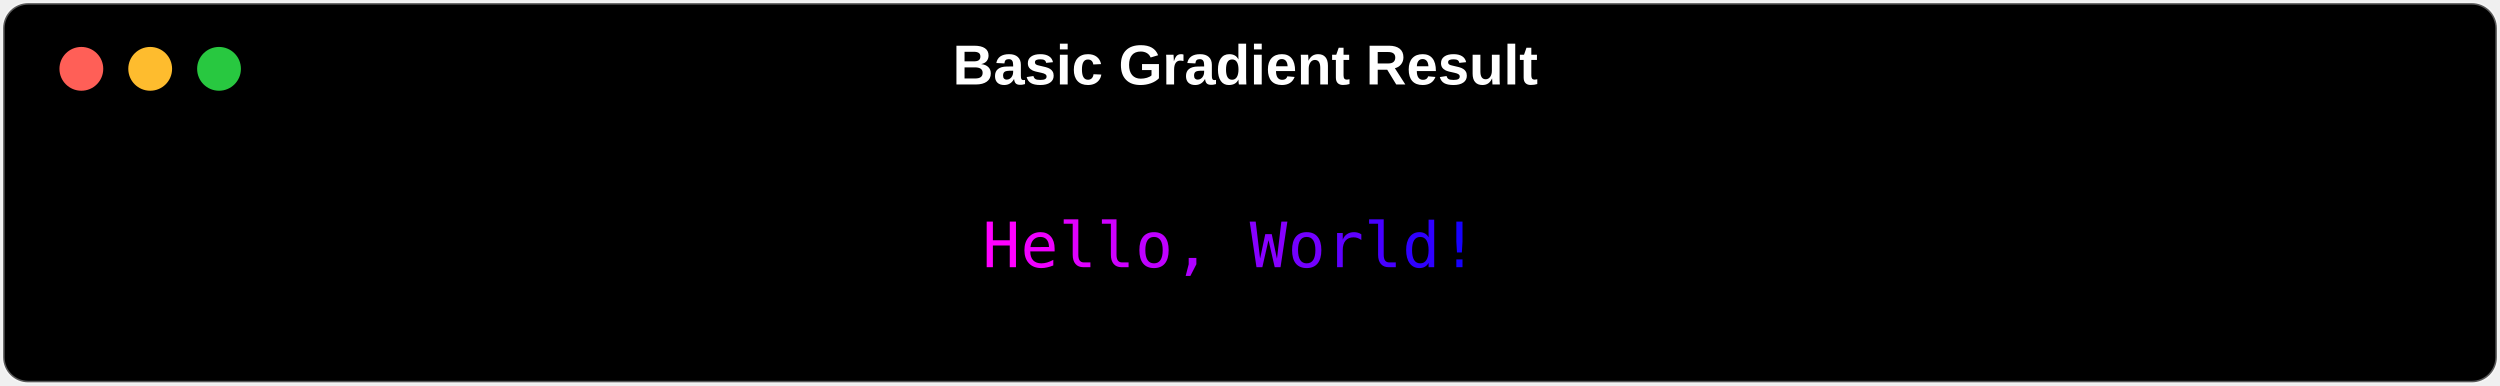
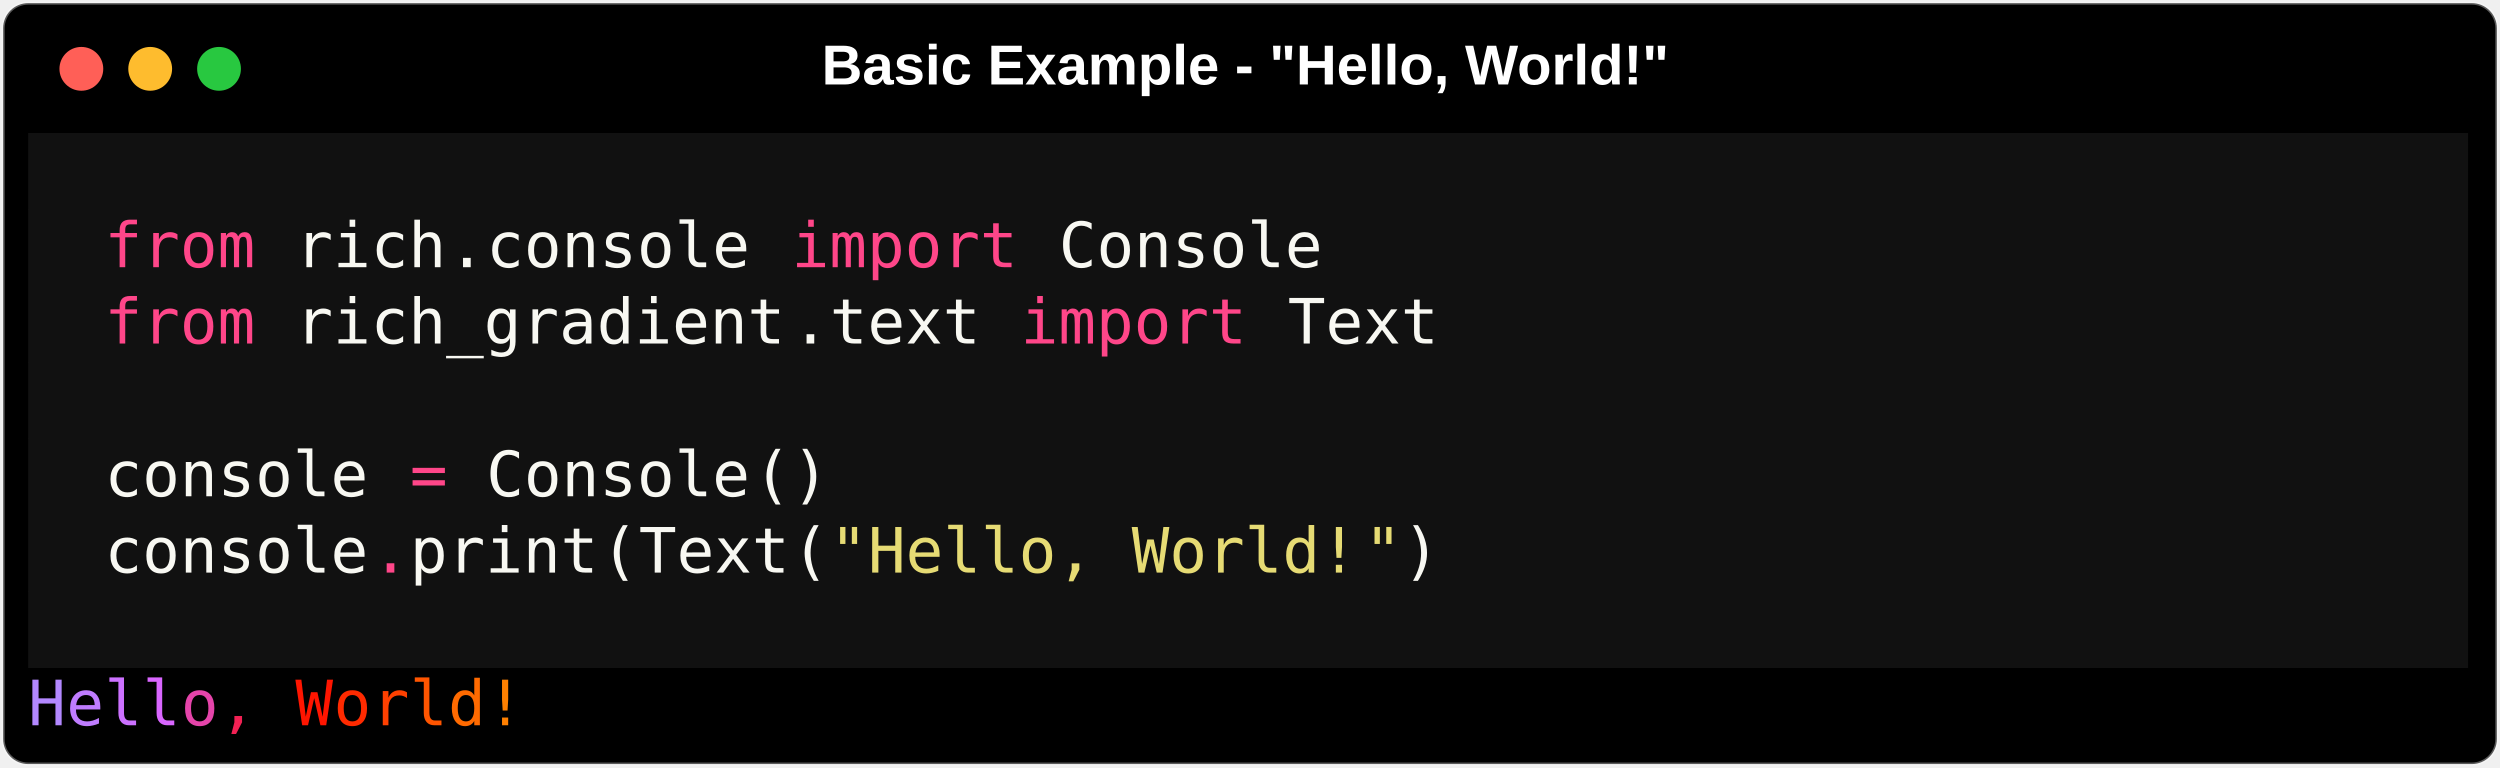
- <svg xmlns="http://www.w3.org/2000/svg" class="rich-terminal" viewBox="0 0 799 123.2">
+ <svg xmlns="http://www.w3.org/2000/svg" class="rich-terminal" viewBox="0 0 799 245.2">
  <style>

    @font-face {
        font-family: "Fira Code";
        src: local("FiraCode-Regular"),
                url("https://cdnjs.cloudflare.com/ajax/libs/firacode/6.2.0/woff2/FiraCode-Regular.woff2") format("woff2"),
                url("https://cdnjs.cloudflare.com/ajax/libs/firacode/6.2.0/woff/FiraCode-Regular.woff") format("woff");
        font-style: normal;
        font-weight: 400;
    }
    @font-face {
        font-family: "Fira Code";
        src: local("FiraCode-Bold"),
                url("https://cdnjs.cloudflare.com/ajax/libs/firacode/6.2.0/woff2/FiraCode-Bold.woff2") format("woff2"),
                url("https://cdnjs.cloudflare.com/ajax/libs/firacode/6.2.0/woff/FiraCode-Bold.woff") format("woff");
        font-style: bold;
        font-weight: 700;
    }

-     .terminal-4263640445-matrix {
+     .terminal-2197948526-matrix {
        font-family: Fira Code, monospace;
        font-size: 20px;
        line-height: 24.4px;
        font-variant-east-asian: full-width;
    }

-     .terminal-4263640445-title {
+     .terminal-2197948526-title {
        font-size: 18px;
        font-weight: bold;
        font-family: arial;
    }

-     .terminal-4263640445-r1 { fill: #ffffff }
- .terminal-4263640445-r2 { fill: #ff00ff }
- .terminal-4263640445-r3 { fill: #ef00ff }
- .terminal-4263640445-r4 { fill: #df00ff }
- .terminal-4263640445-r5 { fill: #cf00ff }
- .terminal-4263640445-r6 { fill: #bf00ff }
- .terminal-4263640445-r7 { fill: #af00ff }
- .terminal-4263640445-r8 { fill: #9b00ff }
- .terminal-4263640445-r9 { fill: #8700ff }
- .terminal-4263640445-r10 { fill: #7300ff }
- .terminal-4263640445-r11 { fill: #5f00ff }
- .terminal-4263640445-r12 { fill: #4700ff }
- .terminal-4263640445-r13 { fill: #2f00ff }
- .terminal-4263640445-r14 { fill: #1700ff }
+     .terminal-2197948526-r1 { fill: #ffffff }
+ .terminal-2197948526-r2 { fill: #ff4689 }
+ .terminal-2197948526-r3 { fill: #f8f8f2 }
+ .terminal-2197948526-r4 { fill: #e6db74 }
+ .terminal-2197948526-r5 { fill: #b388ff }
+ .terminal-2197948526-r6 { fill: #bf7cff }
+ .terminal-2197948526-r7 { fill: #cc71ff }
+ .terminal-2197948526-r8 { fill: #d966ff }
+ .terminal-2197948526-r9 { fill: #e544aa }
+ .terminal-2197948526-r10 { fill: #f22154 }
+ .terminal-2197948526-r11 { fill: #ff0000 }
+ .terminal-2197948526-r12 { fill: #ff1500 }
+ .terminal-2197948526-r13 { fill: #ff2a00 }
+ .terminal-2197948526-r14 { fill: #ff4000 }
+ .terminal-2197948526-r15 { fill: #ff5500 }
+ .terminal-2197948526-r16 { fill: #ff6a00 }
+ .terminal-2197948526-r17 { fill: #ff8000 }
    </style>
  <defs>
-     <clipPath id="terminal-4263640445-clip-terminal">
-       <rect x="0" y="0" width="779.8" height="72.2" />
+     <clipPath id="terminal-2197948526-clip-terminal">
+       <rect x="0" y="0" width="779.8" height="194.2" />
    </clipPath>
-     <clipPath id="terminal-4263640445-line-0">
+     <clipPath id="terminal-2197948526-line-0">
      <rect x="0" y="1.5" width="780.8" height="24.65" />
    </clipPath>
-     <clipPath id="terminal-4263640445-line-1">
+     <clipPath id="terminal-2197948526-line-1">
      <rect x="0" y="25.9" width="780.8" height="24.65" />
    </clipPath>
+     <clipPath id="terminal-2197948526-line-2">
+       <rect x="0" y="50.3" width="780.8" height="24.65" />
+     </clipPath>
+     <clipPath id="terminal-2197948526-line-3">
+       <rect x="0" y="74.7" width="780.8" height="24.65" />
+     </clipPath>
+     <clipPath id="terminal-2197948526-line-4">
+       <rect x="0" y="99.1" width="780.8" height="24.65" />
+     </clipPath>
+     <clipPath id="terminal-2197948526-line-5">
+       <rect x="0" y="123.5" width="780.8" height="24.65" />
+     </clipPath>
+     <clipPath id="terminal-2197948526-line-6">
+       <rect x="0" y="147.9" width="780.8" height="24.65" />
+     </clipPath>
  </defs>
-   <rect fill="#000000" stroke="rgba(255,255,255,0.35)" stroke-width="1" x="1" y="1" width="797" height="121.2" rx="8" />
-   <text class="terminal-4263640445-title" fill="#ffffff" text-anchor="middle" x="398" y="27">Basic Gradient Result</text>
+   <rect fill="#000000" stroke="rgba(255,255,255,0.35)" stroke-width="1" x="1" y="1" width="797" height="243.2" rx="8" />
+   <text class="terminal-2197948526-title" fill="#ffffff" text-anchor="middle" x="398" y="27">Basic Example - "Hello, World!"</text>
  <g transform="translate(26,22)">
    <circle cx="0" cy="0" r="7" fill="#ff5f57" />
    <circle cx="22" cy="0" r="7" fill="#febc2e" />
    <circle cx="44" cy="0" r="7" fill="#28c840" />
  </g>
-   <g transform="translate(9, 41)" clip-path="url(#terminal-4263640445-clip-terminal)">
-     <g class="terminal-4263640445-matrix">
-       <text class="terminal-4263640445-r1" x="780.8" y="20" textLength="12.2" clip-path="url(#terminal-4263640445-line-0)">
+   <g transform="translate(9, 41)" clip-path="url(#terminal-2197948526-clip-terminal)">
+     <rect fill="#111111" x="0" y="1.5" width="780.8" height="24.65" shape-rendering="crispEdges" />
+     <rect fill="#111111" x="0" y="25.9" width="24.4" height="24.65" shape-rendering="crispEdges" />
+     <rect fill="#111111" x="24.4" y="25.9" width="48.8" height="24.65" shape-rendering="crispEdges" />
+     <rect fill="#111111" x="73.2" y="25.9" width="12.2" height="24.65" shape-rendering="crispEdges" />
+     <rect fill="#111111" x="85.4" y="25.9" width="48.8" height="24.65" shape-rendering="crispEdges" />
+     <rect fill="#111111" x="134.2" y="25.9" width="12.2" height="24.65" shape-rendering="crispEdges" />
+     <rect fill="#111111" x="146.4" y="25.9" width="85.4" height="24.65" shape-rendering="crispEdges" />
+     <rect fill="#111111" x="231.8" y="25.9" width="12.2" height="24.65" shape-rendering="crispEdges" />
+     <rect fill="#111111" x="244" y="25.9" width="73.2" height="24.65" shape-rendering="crispEdges" />
+     <rect fill="#111111" x="317.2" y="25.9" width="12.2" height="24.65" shape-rendering="crispEdges" />
+     <rect fill="#111111" x="329.4" y="25.9" width="85.4" height="24.65" shape-rendering="crispEdges" />
+     <rect fill="#111111" x="414.8" y="25.9" width="341.6" height="24.65" shape-rendering="crispEdges" />
+     <rect fill="#111111" x="756.4" y="25.9" width="24.4" height="24.65" shape-rendering="crispEdges" />
+     <rect fill="#111111" x="0" y="50.3" width="24.4" height="24.65" shape-rendering="crispEdges" />
+     <rect fill="#111111" x="24.4" y="50.3" width="48.8" height="24.65" shape-rendering="crispEdges" />
+     <rect fill="#111111" x="73.2" y="50.3" width="12.2" height="24.65" shape-rendering="crispEdges" />
+     <rect fill="#111111" x="85.4" y="50.3" width="158.6" height="24.65" shape-rendering="crispEdges" />
+     <rect fill="#111111" x="244" y="50.3" width="12.2" height="24.65" shape-rendering="crispEdges" />
+     <rect fill="#111111" x="256.2" y="50.3" width="48.8" height="24.65" shape-rendering="crispEdges" />
+     <rect fill="#111111" x="305" y="50.3" width="12.2" height="24.65" shape-rendering="crispEdges" />
+     <rect fill="#111111" x="317.2" y="50.3" width="73.2" height="24.65" shape-rendering="crispEdges" />
+     <rect fill="#111111" x="390.4" y="50.3" width="12.2" height="24.65" shape-rendering="crispEdges" />
+     <rect fill="#111111" x="402.6" y="50.3" width="48.8" height="24.65" shape-rendering="crispEdges" />
+     <rect fill="#111111" x="451.4" y="50.3" width="305" height="24.65" shape-rendering="crispEdges" />
+     <rect fill="#111111" x="756.4" y="50.3" width="24.4" height="24.65" shape-rendering="crispEdges" />
+     <rect fill="#111111" x="0" y="74.7" width="24.4" height="24.65" shape-rendering="crispEdges" />
+     <rect fill="#111111" x="24.4" y="74.7" width="732" height="24.65" shape-rendering="crispEdges" />
+     <rect fill="#111111" x="756.4" y="74.7" width="24.4" height="24.65" shape-rendering="crispEdges" />
+     <rect fill="#111111" x="0" y="99.1" width="24.4" height="24.65" shape-rendering="crispEdges" />
+     <rect fill="#111111" x="24.4" y="99.1" width="85.4" height="24.65" shape-rendering="crispEdges" />
+     <rect fill="#111111" x="109.8" y="99.1" width="12.2" height="24.65" shape-rendering="crispEdges" />
+     <rect fill="#111111" x="122" y="99.1" width="12.2" height="24.65" shape-rendering="crispEdges" />
+     <rect fill="#111111" x="134.2" y="99.1" width="12.2" height="24.65" shape-rendering="crispEdges" />
+     <rect fill="#111111" x="146.4" y="99.1" width="85.4" height="24.65" shape-rendering="crispEdges" />
+     <rect fill="#111111" x="231.8" y="99.1" width="12.2" height="24.65" shape-rendering="crispEdges" />
+     <rect fill="#111111" x="244" y="99.1" width="12.2" height="24.65" shape-rendering="crispEdges" />
+     <rect fill="#111111" x="256.2" y="99.1" width="500.2" height="24.65" shape-rendering="crispEdges" />
+     <rect fill="#111111" x="756.4" y="99.1" width="24.4" height="24.65" shape-rendering="crispEdges" />
+     <rect fill="#111111" x="0" y="123.5" width="24.4" height="24.65" shape-rendering="crispEdges" />
+     <rect fill="#111111" x="24.4" y="123.5" width="85.4" height="24.65" shape-rendering="crispEdges" />
+     <rect fill="#111111" x="109.8" y="123.5" width="12.2" height="24.65" shape-rendering="crispEdges" />
+     <rect fill="#111111" x="122" y="123.5" width="61" height="24.65" shape-rendering="crispEdges" />
+     <rect fill="#111111" x="183" y="123.5" width="12.2" height="24.65" shape-rendering="crispEdges" />
+     <rect fill="#111111" x="195.2" y="123.5" width="48.8" height="24.65" shape-rendering="crispEdges" />
+     <rect fill="#111111" x="244" y="123.5" width="12.2" height="24.65" shape-rendering="crispEdges" />
+     <rect fill="#111111" x="256.2" y="123.5" width="12.2" height="24.65" shape-rendering="crispEdges" />
+     <rect fill="#111111" x="268.4" y="123.5" width="158.6" height="24.65" shape-rendering="crispEdges" />
+     <rect fill="#111111" x="427" y="123.5" width="12.2" height="24.65" shape-rendering="crispEdges" />
+     <rect fill="#111111" x="439.2" y="123.5" width="12.2" height="24.65" shape-rendering="crispEdges" />
+     <rect fill="#111111" x="451.4" y="123.5" width="305" height="24.65" shape-rendering="crispEdges" />
+     <rect fill="#111111" x="756.4" y="123.5" width="24.4" height="24.65" shape-rendering="crispEdges" />
+     <rect fill="#111111" x="0" y="147.9" width="780.8" height="24.65" shape-rendering="crispEdges" />
+     <g class="terminal-2197948526-matrix">
+       <text class="terminal-2197948526-r1" x="780.8" y="20" textLength="12.2" clip-path="url(#terminal-2197948526-line-0)">
</text>
-       <text class="terminal-4263640445-r2" x="305" y="44.4" textLength="12.2" clip-path="url(#terminal-4263640445-line-1)">H</text>
-       <text class="terminal-4263640445-r3" x="317.2" y="44.4" textLength="12.2" clip-path="url(#terminal-4263640445-line-1)">e</text>
-       <text class="terminal-4263640445-r4" x="329.4" y="44.4" textLength="12.2" clip-path="url(#terminal-4263640445-line-1)">l</text>
-       <text class="terminal-4263640445-r5" x="341.6" y="44.4" textLength="12.2" clip-path="url(#terminal-4263640445-line-1)">l</text>
-       <text class="terminal-4263640445-r6" x="353.8" y="44.4" textLength="12.2" clip-path="url(#terminal-4263640445-line-1)">o</text>
-       <text class="terminal-4263640445-r7" x="366" y="44.4" textLength="12.2" clip-path="url(#terminal-4263640445-line-1)">,</text>
-       <text class="terminal-4263640445-r9" x="390.4" y="44.4" textLength="12.2" clip-path="url(#terminal-4263640445-line-1)">W</text>
-       <text class="terminal-4263640445-r10" x="402.6" y="44.4" textLength="12.2" clip-path="url(#terminal-4263640445-line-1)">o</text>
-       <text class="terminal-4263640445-r11" x="414.8" y="44.4" textLength="12.2" clip-path="url(#terminal-4263640445-line-1)">r</text>
-       <text class="terminal-4263640445-r12" x="427" y="44.4" textLength="12.2" clip-path="url(#terminal-4263640445-line-1)">l</text>
-       <text class="terminal-4263640445-r13" x="439.2" y="44.4" textLength="12.2" clip-path="url(#terminal-4263640445-line-1)">d</text>
-       <text class="terminal-4263640445-r14" x="451.4" y="44.4" textLength="12.2" clip-path="url(#terminal-4263640445-line-1)">!</text>
-       <text class="terminal-4263640445-r1" x="780.8" y="44.4" textLength="12.2" clip-path="url(#terminal-4263640445-line-1)">
+       <text class="terminal-2197948526-r2" x="24.4" y="44.4" textLength="48.8" clip-path="url(#terminal-2197948526-line-1)">from</text>
+       <text class="terminal-2197948526-r3" x="85.4" y="44.4" textLength="48.8" clip-path="url(#terminal-2197948526-line-1)">rich</text>
+       <text class="terminal-2197948526-r3" x="134.2" y="44.4" textLength="12.2" clip-path="url(#terminal-2197948526-line-1)">.</text>
+       <text class="terminal-2197948526-r3" x="146.4" y="44.4" textLength="85.4" clip-path="url(#terminal-2197948526-line-1)">console</text>
+       <text class="terminal-2197948526-r2" x="244" y="44.4" textLength="73.2" clip-path="url(#terminal-2197948526-line-1)">import</text>
+       <text class="terminal-2197948526-r3" x="329.4" y="44.4" textLength="85.4" clip-path="url(#terminal-2197948526-line-1)">Console</text>
+       <text class="terminal-2197948526-r1" x="780.8" y="44.4" textLength="12.2" clip-path="url(#terminal-2197948526-line-1)">
</text>
-       <text class="terminal-4263640445-r1" x="780.8" y="68.8" textLength="12.2" clip-path="url(#terminal-4263640445-line-2)">
+       <text class="terminal-2197948526-r2" x="24.4" y="68.8" textLength="48.8" clip-path="url(#terminal-2197948526-line-2)">from</text>
+       <text class="terminal-2197948526-r3" x="85.4" y="68.8" textLength="158.6" clip-path="url(#terminal-2197948526-line-2)">rich_gradient</text>
+       <text class="terminal-2197948526-r3" x="244" y="68.8" textLength="12.2" clip-path="url(#terminal-2197948526-line-2)">.</text>
+       <text class="terminal-2197948526-r3" x="256.2" y="68.8" textLength="48.8" clip-path="url(#terminal-2197948526-line-2)">text</text>
+       <text class="terminal-2197948526-r2" x="317.2" y="68.8" textLength="73.2" clip-path="url(#terminal-2197948526-line-2)">import</text>
+       <text class="terminal-2197948526-r3" x="402.6" y="68.8" textLength="48.8" clip-path="url(#terminal-2197948526-line-2)">Text</text>
+       <text class="terminal-2197948526-r1" x="780.8" y="68.8" textLength="12.2" clip-path="url(#terminal-2197948526-line-2)">
+ </text>
+       <text class="terminal-2197948526-r1" x="780.8" y="93.2" textLength="12.2" clip-path="url(#terminal-2197948526-line-3)">
+ </text>
+       <text class="terminal-2197948526-r3" x="24.4" y="117.6" textLength="85.4" clip-path="url(#terminal-2197948526-line-4)">console</text>
+       <text class="terminal-2197948526-r2" x="122" y="117.6" textLength="12.2" clip-path="url(#terminal-2197948526-line-4)">=</text>
+       <text class="terminal-2197948526-r3" x="146.4" y="117.6" textLength="85.4" clip-path="url(#terminal-2197948526-line-4)">Console</text>
+       <text class="terminal-2197948526-r3" x="231.8" y="117.6" textLength="12.2" clip-path="url(#terminal-2197948526-line-4)">(</text>
+       <text class="terminal-2197948526-r3" x="244" y="117.6" textLength="12.2" clip-path="url(#terminal-2197948526-line-4)">)</text>
+       <text class="terminal-2197948526-r1" x="780.8" y="117.6" textLength="12.2" clip-path="url(#terminal-2197948526-line-4)">
+ </text>
+       <text class="terminal-2197948526-r3" x="24.4" y="142" textLength="85.4" clip-path="url(#terminal-2197948526-line-5)">console</text>
+       <text class="terminal-2197948526-r2" x="109.8" y="142" textLength="12.2" clip-path="url(#terminal-2197948526-line-5)">.</text>
+       <text class="terminal-2197948526-r3" x="122" y="142" textLength="61" clip-path="url(#terminal-2197948526-line-5)">print</text>
+       <text class="terminal-2197948526-r3" x="183" y="142" textLength="12.2" clip-path="url(#terminal-2197948526-line-5)">(</text>
+       <text class="terminal-2197948526-r3" x="195.2" y="142" textLength="48.8" clip-path="url(#terminal-2197948526-line-5)">Text</text>
+       <text class="terminal-2197948526-r3" x="244" y="142" textLength="12.2" clip-path="url(#terminal-2197948526-line-5)">(</text>
+       <text class="terminal-2197948526-r4" x="256.2" y="142" textLength="12.2" clip-path="url(#terminal-2197948526-line-5)">"</text>
+       <text class="terminal-2197948526-r4" x="268.4" y="142" textLength="158.6" clip-path="url(#terminal-2197948526-line-5)">Hello, World!</text>
+       <text class="terminal-2197948526-r4" x="427" y="142" textLength="12.2" clip-path="url(#terminal-2197948526-line-5)">"</text>
+       <text class="terminal-2197948526-r3" x="439.2" y="142" textLength="12.2" clip-path="url(#terminal-2197948526-line-5)">)</text>
+       <text class="terminal-2197948526-r1" x="780.8" y="142" textLength="12.2" clip-path="url(#terminal-2197948526-line-5)">
+ </text>
+       <text class="terminal-2197948526-r1" x="780.8" y="166.4" textLength="12.2" clip-path="url(#terminal-2197948526-line-6)">
+ </text>
+       <text class="terminal-2197948526-r5" x="0" y="190.8" textLength="12.2" clip-path="url(#terminal-2197948526-line-7)">H</text>
+       <text class="terminal-2197948526-r6" x="12.2" y="190.8" textLength="12.2" clip-path="url(#terminal-2197948526-line-7)">e</text>
+       <text class="terminal-2197948526-r7" x="24.4" y="190.8" textLength="12.2" clip-path="url(#terminal-2197948526-line-7)">l</text>
+       <text class="terminal-2197948526-r8" x="36.6" y="190.8" textLength="12.2" clip-path="url(#terminal-2197948526-line-7)">l</text>
+       <text class="terminal-2197948526-r9" x="48.8" y="190.8" textLength="12.2" clip-path="url(#terminal-2197948526-line-7)">o</text>
+       <text class="terminal-2197948526-r10" x="61" y="190.8" textLength="12.2" clip-path="url(#terminal-2197948526-line-7)">,</text>
+       <text class="terminal-2197948526-r12" x="85.4" y="190.8" textLength="12.2" clip-path="url(#terminal-2197948526-line-7)">W</text>
+       <text class="terminal-2197948526-r13" x="97.6" y="190.8" textLength="12.2" clip-path="url(#terminal-2197948526-line-7)">o</text>
+       <text class="terminal-2197948526-r14" x="109.8" y="190.8" textLength="12.2" clip-path="url(#terminal-2197948526-line-7)">r</text>
+       <text class="terminal-2197948526-r15" x="122" y="190.8" textLength="12.2" clip-path="url(#terminal-2197948526-line-7)">l</text>
+       <text class="terminal-2197948526-r16" x="134.2" y="190.8" textLength="12.2" clip-path="url(#terminal-2197948526-line-7)">d</text>
+       <text class="terminal-2197948526-r17" x="146.4" y="190.8" textLength="12.2" clip-path="url(#terminal-2197948526-line-7)">!</text>
+       <text class="terminal-2197948526-r1" x="780.8" y="190.8" textLength="12.2" clip-path="url(#terminal-2197948526-line-7)">
</text>
    </g>
  </g>
</svg>
